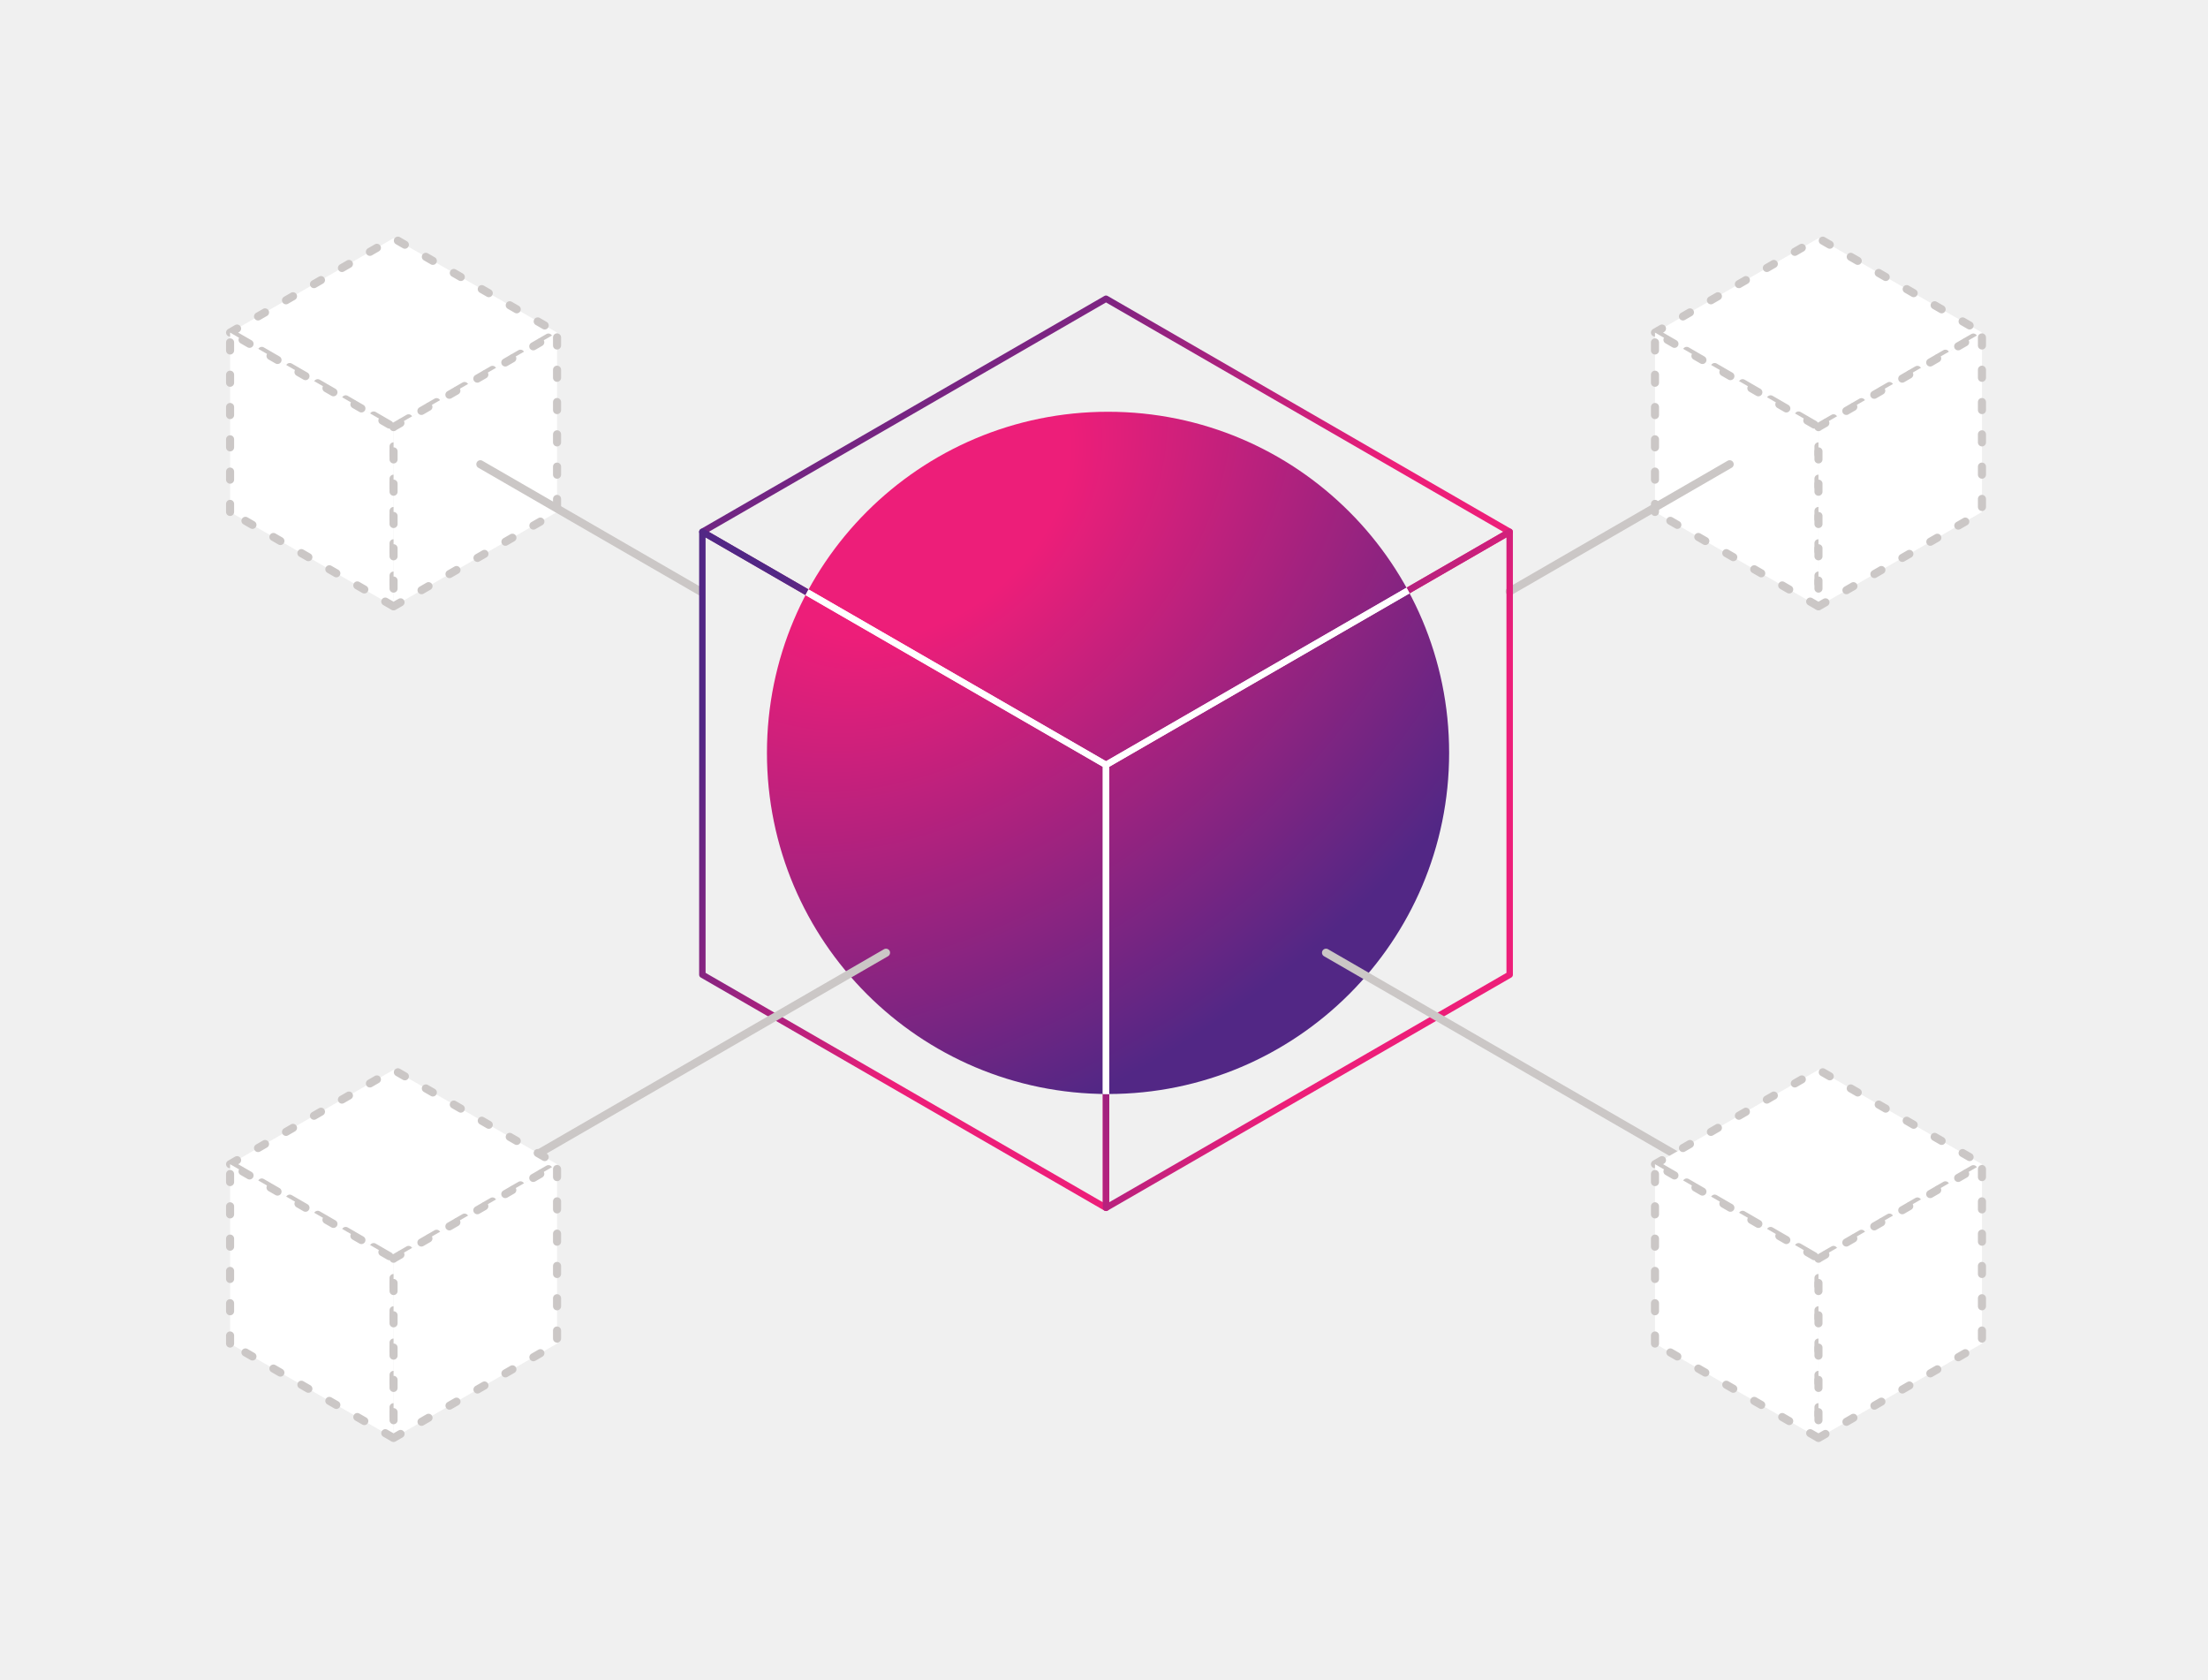
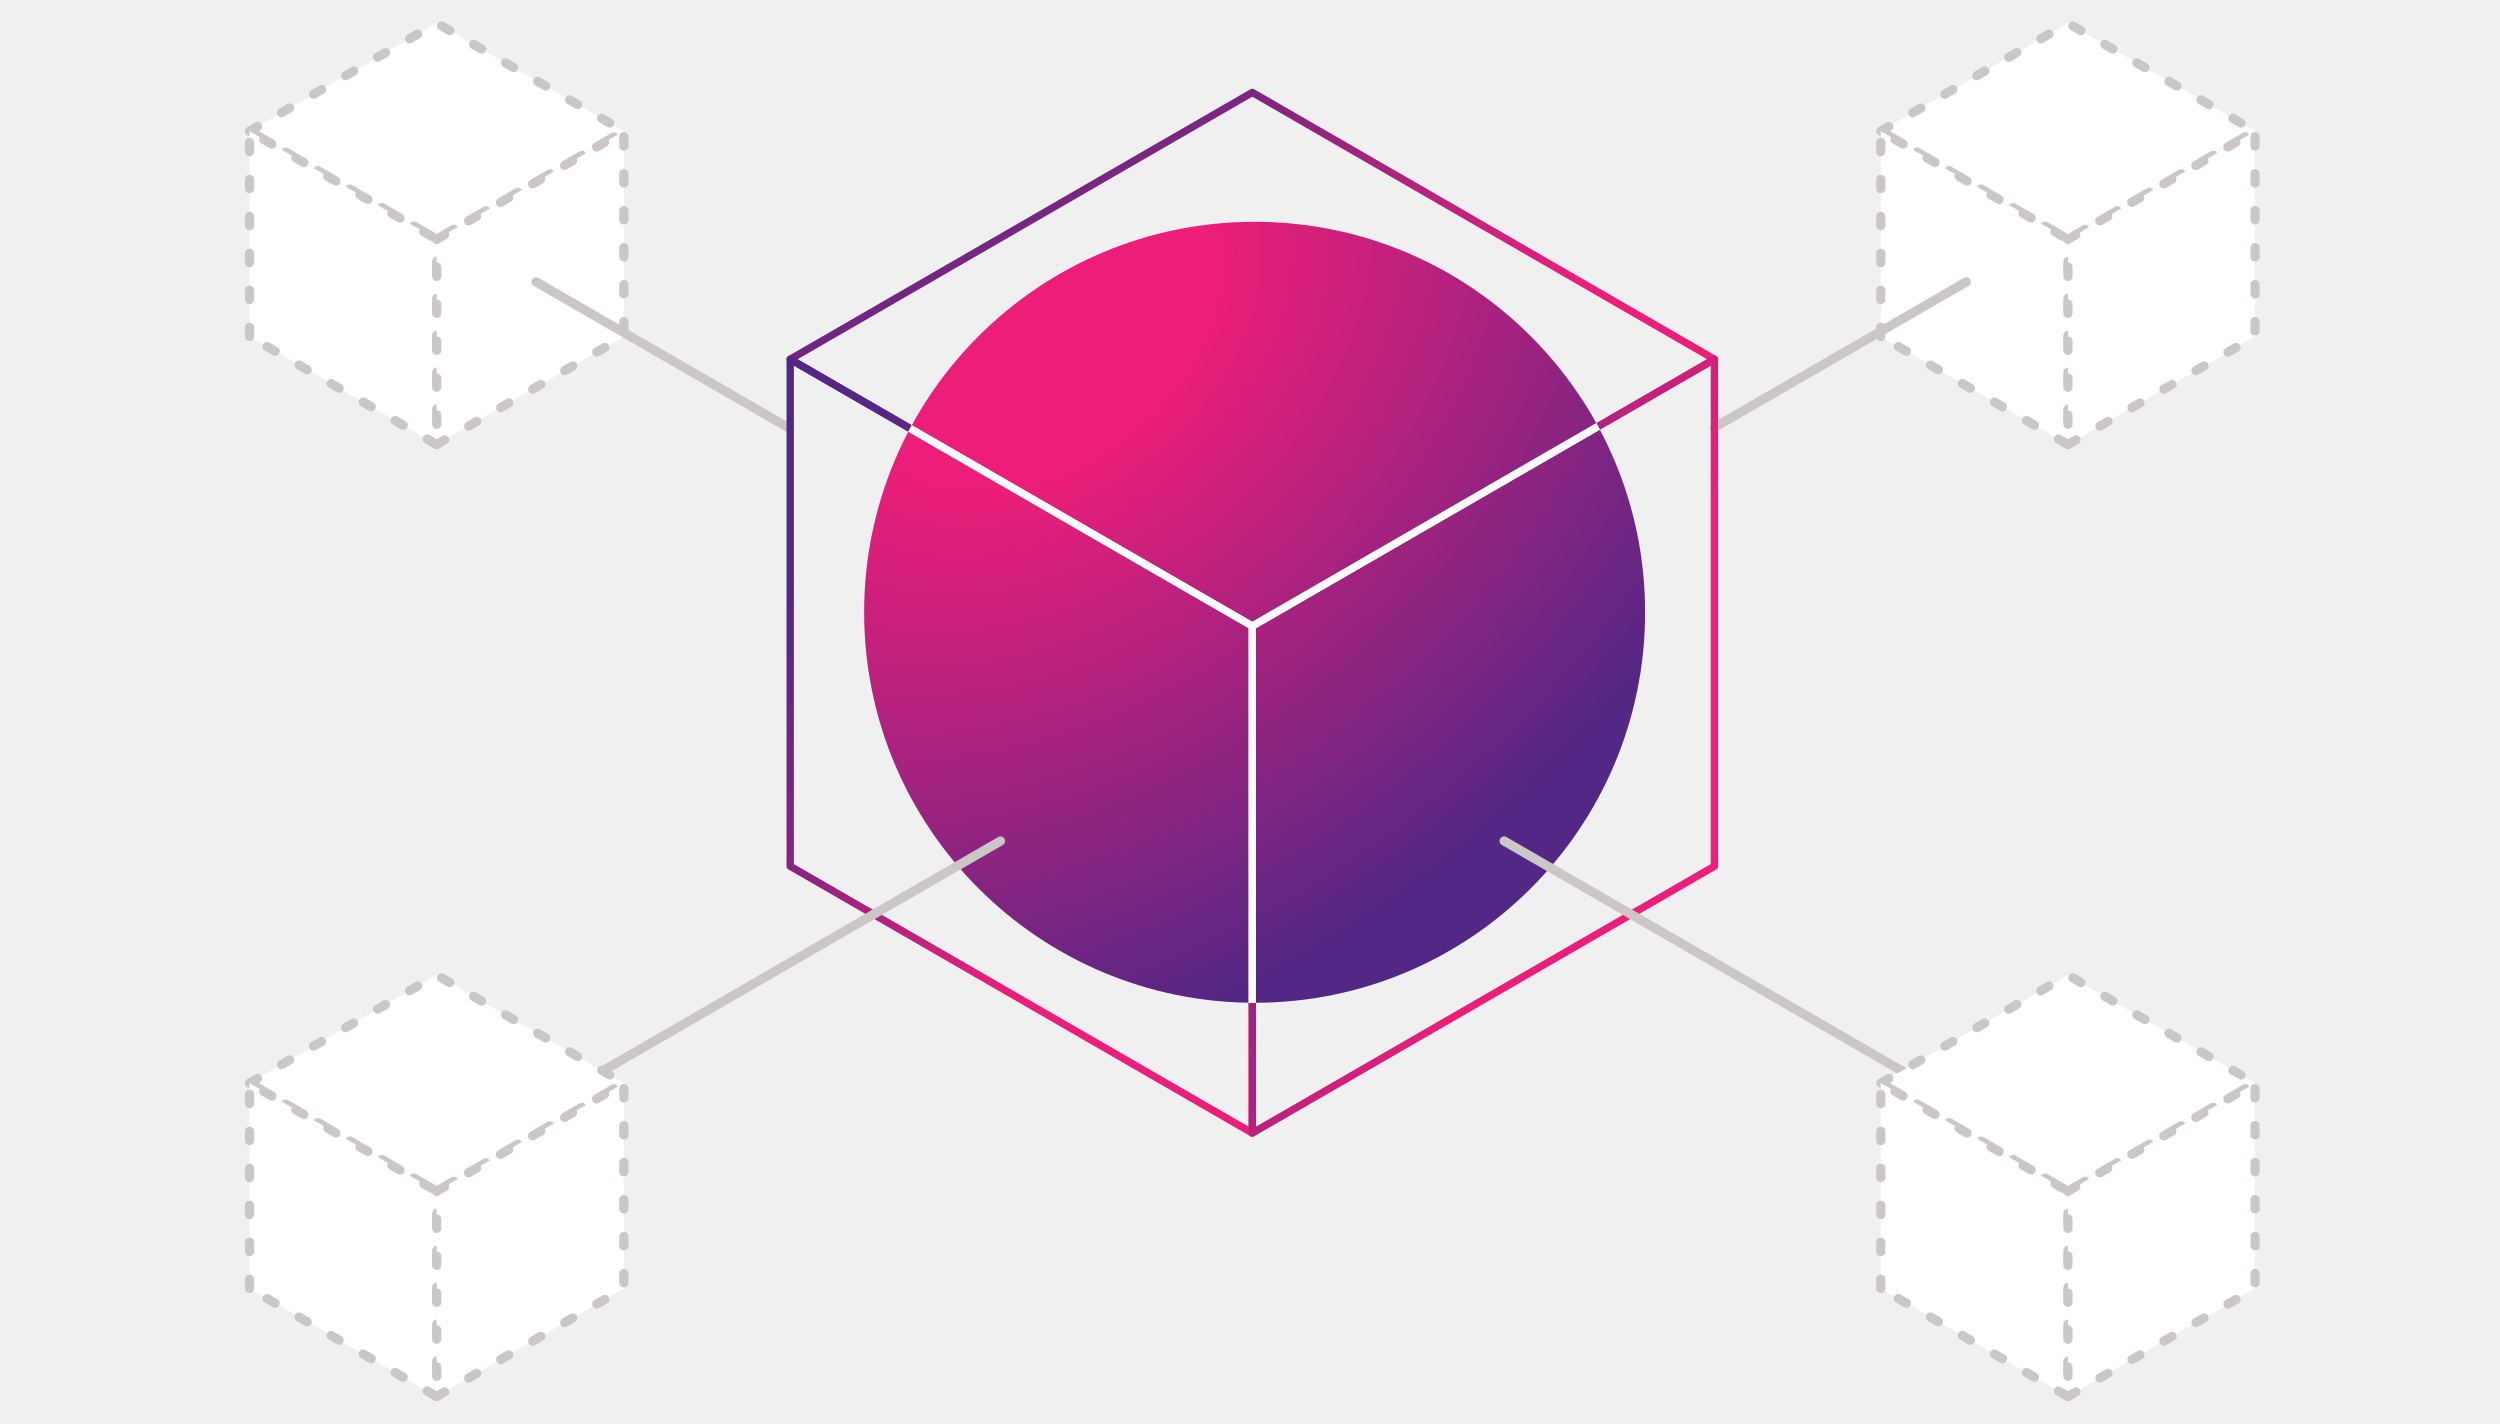
- <svg xmlns="http://www.w3.org/2000/svg" width="547" height="416" viewBox="0 0 547 416" fill="none">
-   <path d="M410 82.385L450.5 59L491 82.385L450.5 105.77L410 82.385Z" fill="white" stroke="#CBC7C6" stroke-width="2" stroke-linecap="round" stroke-linejoin="round" stroke-dasharray="2 6" />
-   <path d="M410 126.818V82.387L450.5 105.772V150.203L410 126.818Z" fill="white" stroke="#CBC7C6" stroke-width="2" stroke-linecap="round" stroke-linejoin="round" stroke-dasharray="2 6" />
-   <path d="M450.5 150.203L491 126.818V82.387L450.5 105.772V150.203Z" fill="white" stroke="#CBC7C6" stroke-width="2" stroke-linecap="round" stroke-linejoin="round" stroke-dasharray="2 6" />
-   <path d="M57 82.385L97.5 59L138 82.385L97.5 105.77L57 82.385Z" fill="white" stroke="#CBC7C6" stroke-width="2" stroke-linecap="round" stroke-linejoin="round" stroke-dasharray="2 6" />
-   <path d="M57 126.818V82.387L97.5 105.772V150.203L57 126.818Z" fill="white" stroke="#CBC7C6" stroke-width="2" stroke-linecap="round" stroke-linejoin="round" stroke-dasharray="2 6" />
-   <path d="M97.5 150.203L138 126.818V82.387L97.5 105.772V150.203Z" fill="white" stroke="#CBC7C6" stroke-width="2" stroke-linecap="round" stroke-linejoin="round" stroke-dasharray="2 6" />
-   <path d="M428.501 115L373.992 146.5" stroke="#CBC7C6" stroke-width="2" stroke-linecap="round" />
-   <path d="M118.999 115L173.508 146.5" stroke="#CBC7C6" stroke-width="2" stroke-linecap="round" />
-   <path d="M174 131.741L274 74L374 131.741L274 189.481L174 131.741Z" stroke="url(#paint0_linear_17493_7231)" stroke-width="1.595" stroke-linejoin="round" />
-   <path d="M174 241.45V131.742L274 189.483V299.191L174 241.45Z" stroke="url(#paint1_linear_17493_7231)" stroke-width="1.595" stroke-linejoin="round" />
-   <path d="M274 299.191L374 241.45V131.742L274 189.483V299.191Z" stroke="url(#paint2_linear_17493_7231)" stroke-width="1.595" stroke-linejoin="round" />
-   <g clip-path="url(#clip0_17493_7231)">
-     <rect x="190" y="102" width="169" height="169" rx="84.5" fill="url(#paint3_radial_17493_7231)" />
-     <path d="M174 131.741L274 74L374 131.741L274 189.481L174 131.741Z" stroke="white" stroke-width="1.595" stroke-linejoin="round" />
-     <path d="M174 241.45V131.742L274 189.483V299.191L174 241.45Z" stroke="white" stroke-width="1.595" stroke-linejoin="round" />
-     <path d="M274 299.191L374 241.45V131.742L274 189.483V299.191Z" stroke="white" stroke-width="1.595" stroke-linejoin="round" />
+ <svg xmlns="http://www.w3.org/2000/svg" xmlns:xlink="http://www.w3.org/1999/xlink" fill="none" height="308" viewBox="0 0 541 308" width="541">
+   <linearGradient id="a">
+     <stop offset=".21" stop-color="#ed1e79" />
+     <stop offset="1" stop-color="#522785" />
+   </linearGradient>
+   <linearGradient id="b" gradientUnits="userSpaceOnUse" x1="318.828" x2="245.429" xlink:href="#a" y1="109.627" y2="2.577" />
+   <linearGradient id="c" gradientUnits="userSpaceOnUse" x1="244.914" x2="153.318" xlink:href="#a" y1="207.701" y2="161.637" />
+   <linearGradient id="d" gradientUnits="userSpaceOnUse" x1="344.914" x2="253.318" xlink:href="#a" y1="207.701" y2="161.636" />
+   <radialGradient id="e" cx="0" cy="0" gradientTransform="matrix(93.88919 117.5036 -158.1138 126.3381 223.418 67.6313)" gradientUnits="userSpaceOnUse" r="1" xlink:href="#a" />
+   <clipPath id="f">
+     <rect height="169" rx="84.5" width="169" x="187" y="48" />
+   </clipPath>
+   <g stroke="#cbc7c6" stroke-linecap="round" stroke-width="2">
+     <path d="m407 28.385 40.5-23.385 40.5 23.385-40.5 23.385z" fill="#fff" stroke-dasharray="2 6" stroke-linejoin="round" />
+     <path d="m407 72.819v-44.432l40.5 23.385v44.432z" fill="#fff" stroke-dasharray="2 6" stroke-linejoin="round" />
+     <path d="m447.5 96.203 40.5-23.385v-44.432l-40.5 23.385z" fill="#fff" stroke-dasharray="2 6" stroke-linejoin="round" />
+     <path d="m54 28.385 40.5-23.385 40.5 23.385-40.5 23.385z" fill="#fff" stroke-dasharray="2 6" stroke-linejoin="round" />
+     <path d="m54 72.819v-44.432l40.5 23.385v44.432z" fill="#fff" stroke-dasharray="2 6" stroke-linejoin="round" />
+     <path d="m94.5 96.203 40.5-23.385v-44.432l-40.5 23.385z" fill="#fff" stroke-dasharray="2 6" stroke-linejoin="round" />
+     <path d="m425.501 61-54.509 31.5" />
+     <path d="m115.999 61 54.509 31.5" />
  </g>
-   <path d="M328.5 236L415 285.987" stroke="#CBC7C6" stroke-width="2" stroke-linecap="round" />
-   <path d="M219.5 236L132.979 286" stroke="#CBC7C6" stroke-width="2" stroke-linecap="round" />
-   <path d="M57 288.385L97.5 265L138 288.385L97.5 311.77L57 288.385Z" fill="white" stroke="#CBC7C6" stroke-width="2" stroke-linecap="round" stroke-linejoin="round" stroke-dasharray="2 6" />
-   <path d="M57 332.818V288.387L97.5 311.772V356.203L57 332.818Z" fill="white" stroke="#CBC7C6" stroke-width="2" stroke-linecap="round" stroke-linejoin="round" stroke-dasharray="2 6" />
-   <path d="M97.5 356.203L138 332.818V288.387L97.5 311.772V356.203Z" fill="white" stroke="#CBC7C6" stroke-width="2" stroke-linecap="round" stroke-linejoin="round" stroke-dasharray="2 6" />
-   <path d="M410 288.385L450.5 265L491 288.385L450.5 311.77L410 288.385Z" fill="white" stroke="#CBC7C6" stroke-width="2" stroke-linecap="round" stroke-linejoin="round" stroke-dasharray="2 6" />
-   <path d="M410 332.818V288.387L450.5 311.772V356.203L410 332.818Z" fill="white" stroke="#CBC7C6" stroke-width="2" stroke-linecap="round" stroke-linejoin="round" stroke-dasharray="2 6" />
-   <path d="M450.5 356.203L491 332.818V288.387L450.5 311.772V356.203Z" fill="white" stroke="#CBC7C6" stroke-width="2" stroke-linecap="round" stroke-linejoin="round" stroke-dasharray="2 6" />
-   <defs>
-     <linearGradient id="paint0_linear_17493_7231" x1="321.828" y1="163.627" x2="248.429" y2="56.577" gradientUnits="userSpaceOnUse">
-       <stop offset="0.21" stop-color="#ED1E79" />
-       <stop offset="1" stop-color="#522785" />
-     </linearGradient>
-     <linearGradient id="paint1_linear_17493_7231" x1="247.914" y1="261.701" x2="156.318" y2="215.637" gradientUnits="userSpaceOnUse">
-       <stop offset="0.21" stop-color="#ED1E79" />
-       <stop offset="1" stop-color="#522785" />
-     </linearGradient>
-     <linearGradient id="paint2_linear_17493_7231" x1="347.914" y1="261.701" x2="256.318" y2="215.636" gradientUnits="userSpaceOnUse">
-       <stop offset="0.21" stop-color="#ED1E79" />
-       <stop offset="1" stop-color="#522785" />
-     </linearGradient>
-     <radialGradient id="paint3_radial_17493_7231" cx="0" cy="0" r="1" gradientUnits="userSpaceOnUse" gradientTransform="translate(226.418 121.631) rotate(51.374) scale(150.407 202.389)">
-       <stop offset="0.21" stop-color="#ED1E79" />
-       <stop offset="1" stop-color="#522785" />
-     </radialGradient>
-     <clipPath id="clip0_17493_7231">
-       <rect x="190" y="102" width="169" height="169" rx="84.5" fill="white" />
-     </clipPath>
-   </defs>
+   <path d="m171 77.741 100-57.741 100 57.741-100 57.74z" stroke="url(#b)" stroke-linejoin="round" stroke-width="1.595" />
+   <path d="m171 187.45v-109.708l100 57.741v109.708z" stroke="url(#c)" stroke-linejoin="round" stroke-width="1.595" />
+   <path d="m271 245.191 100-57.741v-109.708l-100 57.741z" stroke="url(#d)" stroke-linejoin="round" stroke-width="1.595" />
+   <g clip-path="url(#f)">
+     <rect fill="url(#e)" height="169" rx="84.5" width="169" x="187" y="48" />
+     <g stroke="#fff" stroke-linejoin="round" stroke-width="1.595">
+       <path d="m171 77.741 100-57.741 100 57.741-100 57.74z" />
+       <path d="m171 187.45v-109.708l100 57.741v109.708z" />
+       <path d="m271 245.191 100-57.741v-109.708l-100 57.741z" />
+     </g>
+   </g>
+   <path d="m325.5 182 86.5 49.987" stroke="#cbc7c6" stroke-linecap="round" stroke-width="2" />
+   <path d="m216.5 182-86.521 50" stroke="#cbc7c6" stroke-linecap="round" stroke-width="2" />
+   <path d="m54 234.385 40.5-23.385 40.5 23.385-40.5 23.385z" style="fill:#fff;stroke:#cbc7c6;stroke-width:2;stroke-linecap:round;stroke-linejoin:round;stroke-dasharray:2 6" />
+   <path d="m54 278.818v-44.431l40.5 23.385v44.431z" style="fill:#fff;stroke:#cbc7c6;stroke-width:2;stroke-linecap:round;stroke-linejoin:round;stroke-dasharray:2 6" />
+   <path d="m94.5 302.203 40.5-23.385v-44.431l-40.5 23.385z" style="fill:#fff;stroke:#cbc7c6;stroke-width:2;stroke-linecap:round;stroke-linejoin:round;stroke-dasharray:2 6" />
+   <path d="m407 234.385 40.5-23.385 40.5 23.385-40.5 23.385z" style="fill:#fff;stroke:#cbc7c6;stroke-width:2;stroke-linecap:round;stroke-linejoin:round;stroke-dasharray:2 6" />
+   <path d="m407 278.818v-44.431l40.5 23.385v44.431z" style="fill:#fff;stroke:#cbc7c6;stroke-width:2;stroke-linecap:round;stroke-linejoin:round;stroke-dasharray:2 6" />
+   <path d="m447.5 302.203 40.5-23.385v-44.431l-40.5 23.385z" style="fill:#fff;stroke:#cbc7c6;stroke-width:2;stroke-linecap:round;stroke-linejoin:round;stroke-dasharray:2 6" />
</svg>
